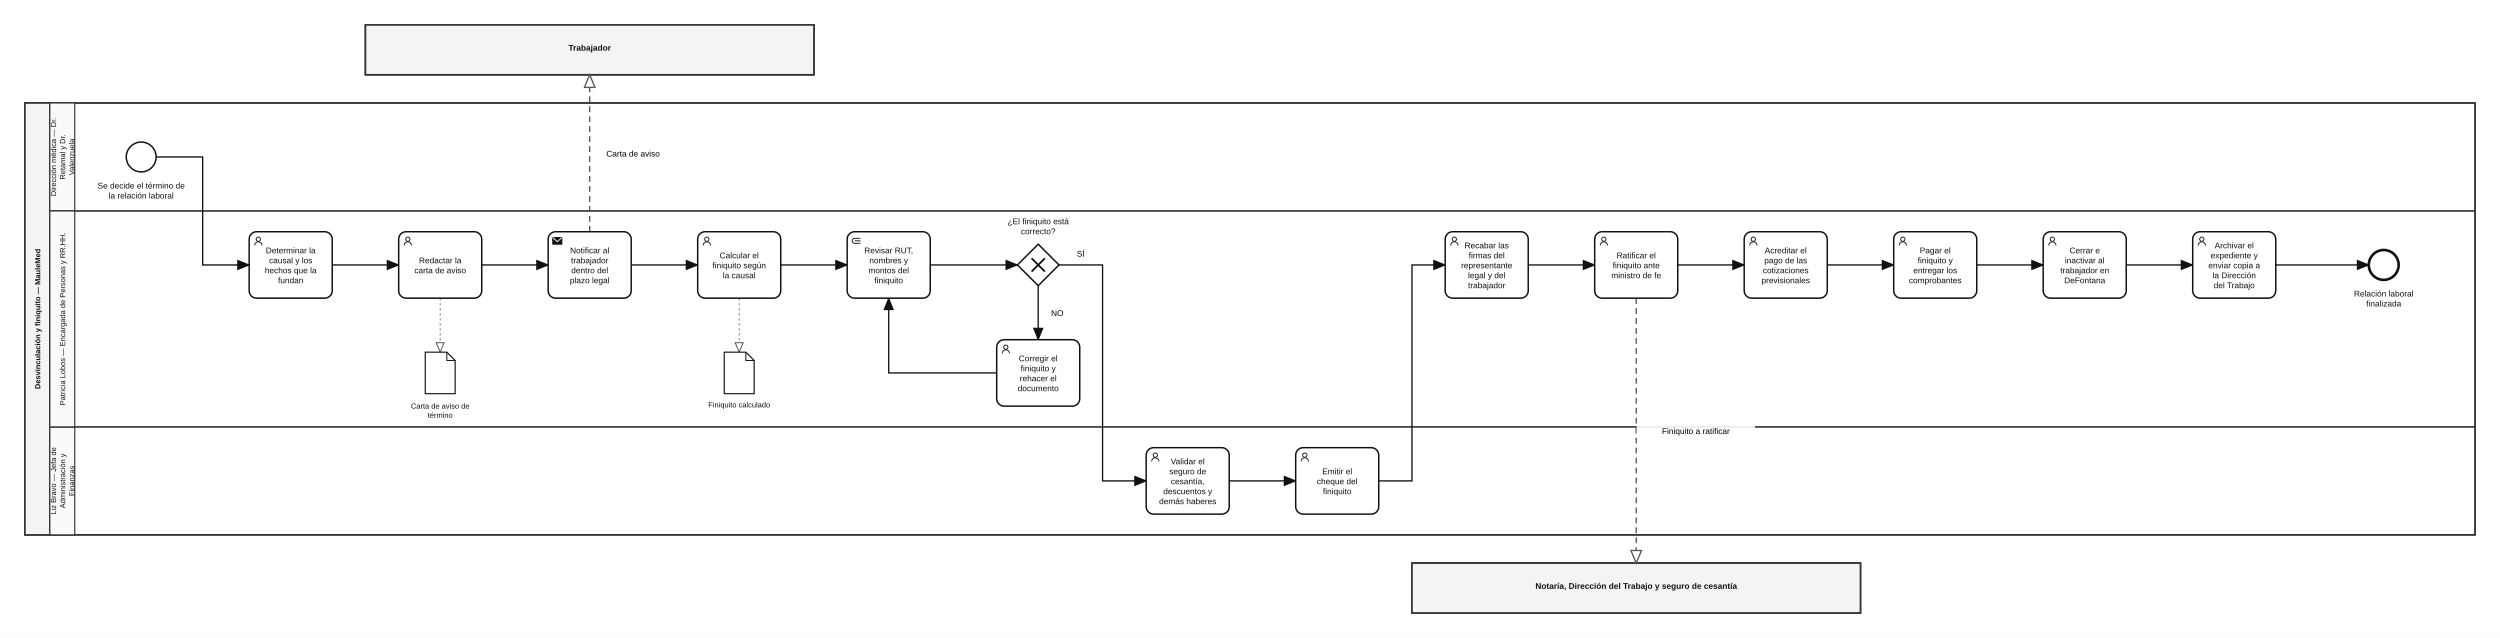
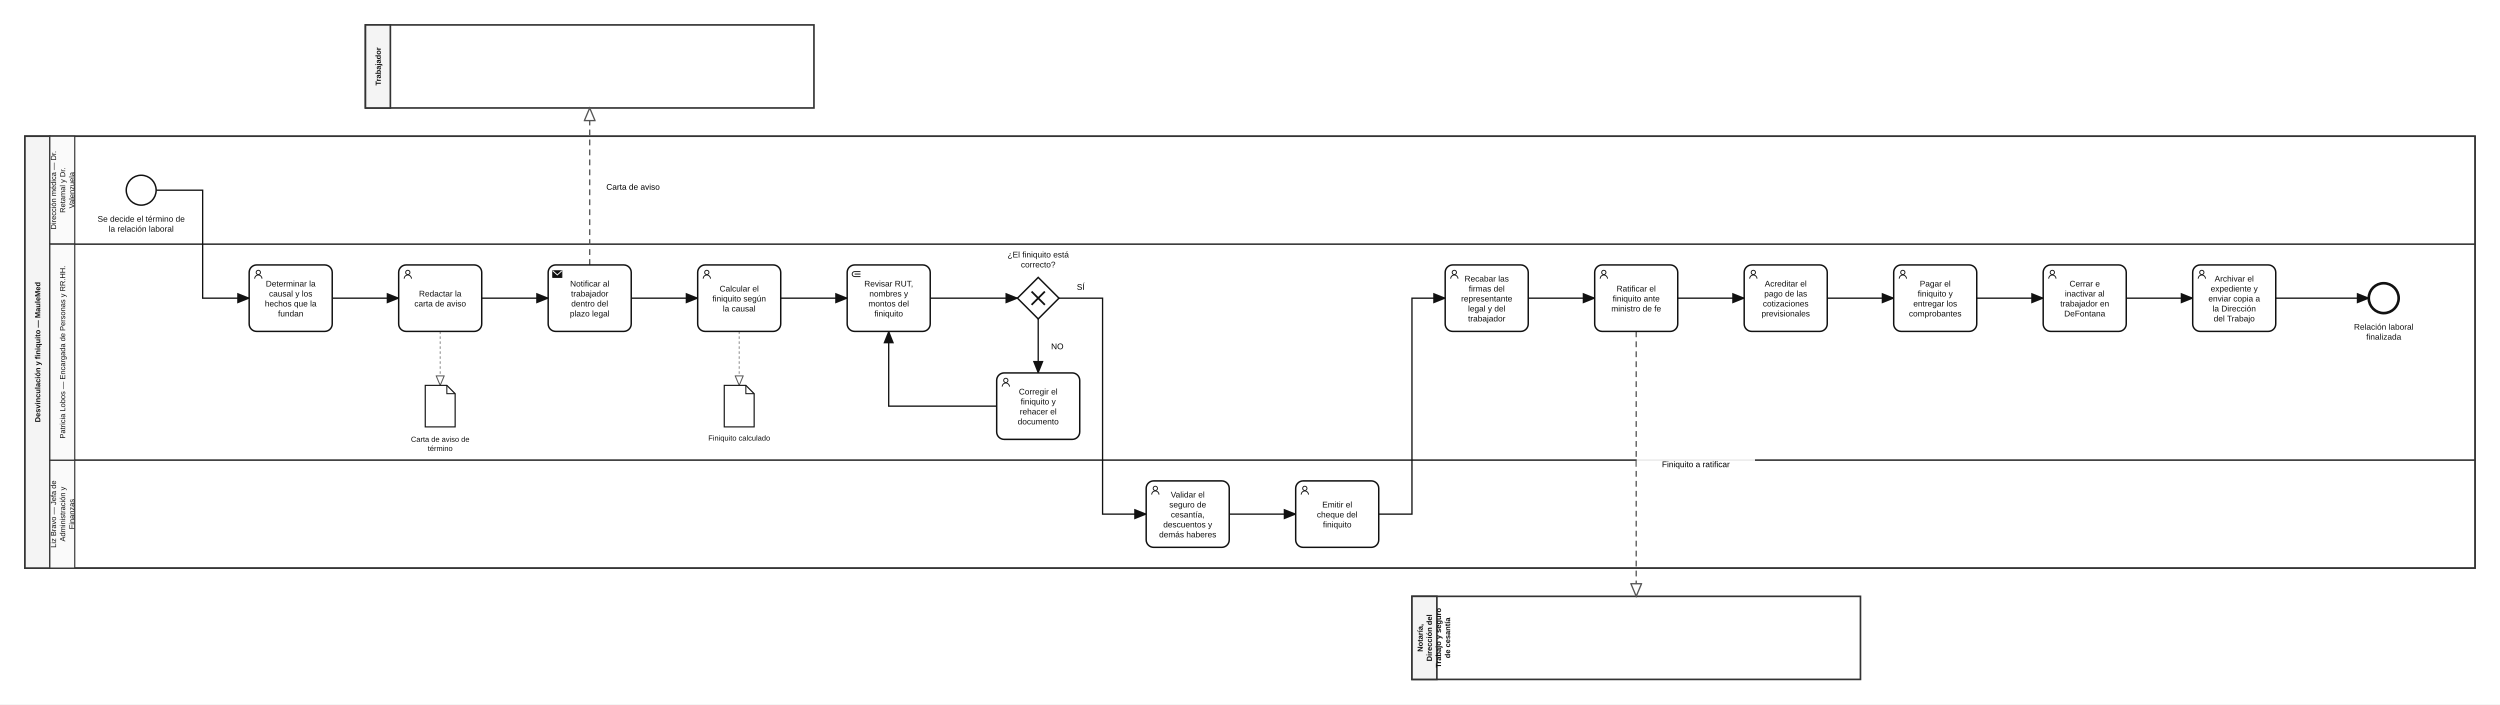
- <svg xmlns="http://www.w3.org/2000/svg" width="3010" height="768" viewBox="0 0 3010 768">
+ <svg xmlns="http://www.w3.org/2000/svg" width="3010" height="848" viewBox="0 0 3010 848">
  <rect width="100%" height="100%" fill="#ffffff" />
  <defs>
    <marker id="sf" markerWidth="10" markerHeight="8" refX="9" refY="4" orient="auto">
      <path d="M0,0 L10,4 L0,8 z" fill="#111" />
    </marker>
    <marker id="mf" markerWidth="11" markerHeight="9" refX="10" refY="4.5" orient="auto">
      <path d="M0.5,0.5 L10,4.5 L0.5,8.5 z" fill="#fff" stroke="#555" stroke-width="1" />
    </marker>
  </defs>
-   <rect x="30.0" y="124.0" width="2950.0" height="520.0" fill="#fff" stroke="#333" stroke-width="2" />
-   <rect x="30.0" y="124.0" width="30" height="520.0" fill="#f4f4f4" stroke="#333" stroke-width="2" />
-   <g transform="translate(45.0,384.0) rotate(-90)">
+   <rect x="30.0" y="164.0" width="2950.0" height="520.0" fill="#fff" stroke="#333" stroke-width="2" />
+   <rect x="30.0" y="164.0" width="30" height="520.0" fill="#f4f4f4" stroke="#333" stroke-width="2" />
+   <g transform="translate(45.0,424.0) rotate(-90)">
    <text x="0.0" y="3.5" font-family="Arial,Helvetica,sans-serif" font-size="9" font-weight="bold" text-anchor="middle" fill="#111">Desvinculación y finiquito — MauleMed</text>
  </g>
-   <rect x="1700.0" y="678.0" width="540.0" height="60.0" fill="#fff" stroke="#333" stroke-width="2" />
-   <rect x="1700.0" y="678.0" width="540.0" height="60.0" fill="#f4f4f4" stroke="#333" stroke-width="2" />
-   <text x="1970.0" y="709.0" font-family="Arial,Helvetica,sans-serif" font-size="10" font-weight="bold" text-anchor="middle" fill="#111">Notaría, Dirección del Trabajo y seguro de cesantía</text>
-   <rect x="440.0" y="30.0" width="540.0" height="60.0" fill="#fff" stroke="#333" stroke-width="2" />
-   <rect x="440.0" y="30.0" width="540.0" height="60.0" fill="#f4f4f4" stroke="#333" stroke-width="2" />
-   <text x="710.0" y="61.0" font-family="Arial,Helvetica,sans-serif" font-size="10" font-weight="bold" text-anchor="middle" fill="#111">Trabajador</text>
-   <rect x="60.0" y="514.0" width="2920.0" height="130.0" fill="none" stroke="#333" stroke-width="1.4" />
-   <rect x="60.0" y="514.0" width="30" height="130.0" fill="#fafafa" stroke="#333" stroke-width="1.4" />
-   <g transform="translate(75.0,579.0) rotate(-90)">
+   <rect x="1700.0" y="718.0" width="540.0" height="100.0" fill="#fff" stroke="#333" stroke-width="2" />
+   <rect x="1700.0" y="718.0" width="30" height="100.0" fill="#f4f4f4" stroke="#333" stroke-width="2" />
+   <g transform="translate(1726.0,768.0) rotate(-90)">
+     <text x="0.0" y="-13.0" font-family="Arial,Helvetica,sans-serif" font-size="9" font-weight="bold" text-anchor="middle" fill="#111">Notaría,</text>
+     <text x="0.0" y="-2.0" font-family="Arial,Helvetica,sans-serif" font-size="9" font-weight="bold" text-anchor="middle" fill="#111">Dirección del</text>
+     <text x="0.0" y="9.0" font-family="Arial,Helvetica,sans-serif" font-size="9" font-weight="bold" text-anchor="middle" fill="#111">Trabajo y seguro</text>
+     <text x="0.0" y="20.0" font-family="Arial,Helvetica,sans-serif" font-size="9" font-weight="bold" text-anchor="middle" fill="#111">de cesantía</text>
+   </g>
+   <rect x="440.0" y="30.0" width="540.0" height="100.0" fill="#fff" stroke="#333" stroke-width="2" />
+   <rect x="440.0" y="30.0" width="30" height="100.0" fill="#f4f4f4" stroke="#333" stroke-width="2" />
+   <g transform="translate(455.0,80.0) rotate(-90)">
+     <text x="0.0" y="3.5" font-family="Arial,Helvetica,sans-serif" font-size="9" font-weight="bold" text-anchor="middle" fill="#111">Trabajador</text>
+   </g>
+   <rect x="60.0" y="554.0" width="2920.0" height="130.0" fill="none" stroke="#333" stroke-width="1.4" />
+   <rect x="60.0" y="554.0" width="30" height="130.0" fill="#fafafa" stroke="#333" stroke-width="1.4" />
+   <g transform="translate(75.0,619.0) rotate(-90)">
    <text x="0.0" y="-7.5" font-family="Arial,Helvetica,sans-serif" font-size="9" font-weight="normal" text-anchor="middle" fill="#111">Liz Bravo — Jefa de</text>
    <text x="0.0" y="3.5" font-family="Arial,Helvetica,sans-serif" font-size="9" font-weight="normal" text-anchor="middle" fill="#111">Administración y</text>
    <text x="0.0" y="14.5" font-family="Arial,Helvetica,sans-serif" font-size="9" font-weight="normal" text-anchor="middle" fill="#111">Finanzas</text>
  </g>
-   <rect x="60.0" y="124.0" width="2920.0" height="130.0" fill="none" stroke="#333" stroke-width="1.4" />
-   <rect x="60.0" y="124.0" width="30" height="130.0" fill="#fafafa" stroke="#333" stroke-width="1.4" />
-   <g transform="translate(75.0,189.0) rotate(-90)">
+   <rect x="60.0" y="164.0" width="2920.0" height="130.0" fill="none" stroke="#333" stroke-width="1.4" />
+   <rect x="60.0" y="164.0" width="30" height="130.0" fill="#fafafa" stroke="#333" stroke-width="1.4" />
+   <g transform="translate(75.0,229.0) rotate(-90)">
    <text x="0.0" y="-7.5" font-family="Arial,Helvetica,sans-serif" font-size="9" font-weight="normal" text-anchor="middle" fill="#111">Dirección médica — Dr.</text>
    <text x="0.0" y="3.5" font-family="Arial,Helvetica,sans-serif" font-size="9" font-weight="normal" text-anchor="middle" fill="#111">Retamal y Dr.</text>
    <text x="0.0" y="14.5" font-family="Arial,Helvetica,sans-serif" font-size="9" font-weight="normal" text-anchor="middle" fill="#111">Valenzuela</text>
  </g>
-   <rect x="60.0" y="254.0" width="2920.0" height="260.0" fill="none" stroke="#333" stroke-width="1.4" />
-   <rect x="60.0" y="254.0" width="30" height="260.0" fill="#fafafa" stroke="#333" stroke-width="1.4" />
-   <g transform="translate(75.0,384.0) rotate(-90)">
+   <rect x="60.0" y="294.0" width="2920.0" height="260.0" fill="none" stroke="#333" stroke-width="1.4" />
+   <rect x="60.0" y="294.0" width="30" height="260.0" fill="#fafafa" stroke="#333" stroke-width="1.4" />
+   <g transform="translate(75.0,424.0) rotate(-90)">
    <text x="0.0" y="3.5" font-family="Arial,Helvetica,sans-serif" font-size="9" font-weight="normal" text-anchor="middle" fill="#111">Patricia Lobos — Encargada de Personas y RR.HH.</text>
  </g>
-   <polyline points="530.0,359.0 530.0,424.0" fill="none" stroke="#888" stroke-width="1.2" stroke-dasharray="3,3" marker-end="url(#mf)" />
-   <polyline points="890.0,359.0 890.0,424.0" fill="none" stroke="#888" stroke-width="1.2" stroke-dasharray="3,3" marker-end="url(#mf)" />
-   <polyline points="188.0,189.0 244.0,189.0 244.0,319.0 300.0,319.0" fill="none" stroke="#111" stroke-width="1.6" marker-end="url(#sf)" />
-   <polyline points="400.0,319.0 480.0,319.0" fill="none" stroke="#111" stroke-width="1.6" marker-end="url(#sf)" />
-   <polyline points="580.0,319.0 660.0,319.0" fill="none" stroke="#111" stroke-width="1.6" marker-end="url(#sf)" />
-   <polyline points="760.0,319.0 840.0,319.0" fill="none" stroke="#111" stroke-width="1.6" marker-end="url(#sf)" />
-   <polyline points="940.0,319.0 1020.0,319.0" fill="none" stroke="#111" stroke-width="1.6" marker-end="url(#sf)" />
-   <polyline points="1120.0,319.0 1225.0,319.0" fill="none" stroke="#111" stroke-width="1.6" marker-end="url(#sf)" />
-   <polyline points="1250.0,344.0 1250.0,409.0" fill="none" stroke="#111" stroke-width="1.6" marker-end="url(#sf)" />
-   <rect x="1262.6" y="368.5" width="20.8" height="14" fill="#fff" opacity="0.9" />
-   <text x="1273.0" y="380.5" font-family="Arial,Helvetica,sans-serif" font-size="10" font-weight="normal" text-anchor="middle" fill="#000">NO</text>
-   <polyline points="1200.0,449.0 1070.0,449.0 1070.0,359.0" fill="none" stroke="#111" stroke-width="1.6" marker-end="url(#sf)" />
-   <polyline points="1275.0,319.0 1327.5,319.0 1327.5,579.0 1380.0,579.0" fill="none" stroke="#111" stroke-width="1.6" marker-end="url(#sf)" />
-   <rect x="1290.8" y="297.0" width="20.8" height="14" fill="#fff" opacity="0.9" />
-   <text x="1301.2" y="309.0" font-family="Arial,Helvetica,sans-serif" font-size="10" font-weight="normal" text-anchor="middle" fill="#000">SÍ</text>
-   <polyline points="1480.0,579.0 1560.0,579.0" fill="none" stroke="#111" stroke-width="1.6" marker-end="url(#sf)" />
-   <polyline points="1660.0,579.0 1700.0,579.0 1700.0,319.0 1740.0,319.0" fill="none" stroke="#111" stroke-width="1.6" marker-end="url(#sf)" />
-   <polyline points="1840.0,319.0 1920.0,319.0" fill="none" stroke="#111" stroke-width="1.6" marker-end="url(#sf)" />
-   <polyline points="2020.0,319.0 2100.0,319.0" fill="none" stroke="#111" stroke-width="1.6" marker-end="url(#sf)" />
-   <polyline points="2200.0,319.0 2280.0,319.0" fill="none" stroke="#111" stroke-width="1.6" marker-end="url(#sf)" />
-   <polyline points="2380.0,319.0 2460.0,319.0" fill="none" stroke="#111" stroke-width="1.6" marker-end="url(#sf)" />
-   <polyline points="2560.0,319.0 2640.0,319.0" fill="none" stroke="#111" stroke-width="1.6" marker-end="url(#sf)" />
-   <polyline points="2740.0,319.0 2852.0,319.0" fill="none" stroke="#111" stroke-width="1.6" marker-end="url(#sf)" />
-   <polyline points="710.0,279.0 710.0,90.0" fill="none" stroke="#555" stroke-width="1.6" stroke-dasharray="7,5" marker-end="url(#mf)" />
-   <rect x="713.4" y="176.5" width="97.6" height="14" fill="#fff" opacity="0.9" />
-   <text x="762.2" y="188.5" font-family="Arial,Helvetica,sans-serif" font-size="10" font-weight="normal" text-anchor="middle" fill="#000">Carta de aviso</text>
-   <polyline points="1970.0,359.0 1970.0,678.0" fill="none" stroke="#555" stroke-width="1.6" stroke-dasharray="7,5" marker-end="url(#mf)" />
-   <rect x="1970.6" y="510.5" width="142.4" height="14" fill="#fff" opacity="0.9" />
-   <text x="2041.8" y="522.5" font-family="Arial,Helvetica,sans-serif" font-size="10" font-weight="normal" text-anchor="middle" fill="#000">Finiquito a ratificar</text>
-   <rect x="2640.0" y="279.0" width="100.0" height="80.0" rx="9" ry="9" fill="#fff" stroke="#111" stroke-width="1.8" />
-   <circle cx="2651.0" cy="288.0" r="2.6" fill="none" stroke="#111" stroke-width="1.1" />
-   <path d="M2646.6,295.5 a4.4,4.4 0 0 1 8.8,0" fill="none" stroke="#111" stroke-width="1.1" />
-   <text x="2690.0" y="299.0" font-family="Arial,Helvetica,sans-serif" font-size="10" font-weight="normal" text-anchor="middle" fill="#111">Archivar el</text>
-   <text x="2690.0" y="311.0" font-family="Arial,Helvetica,sans-serif" font-size="10" font-weight="normal" text-anchor="middle" fill="#111">expediente y</text>
-   <text x="2690.0" y="323.0" font-family="Arial,Helvetica,sans-serif" font-size="10" font-weight="normal" text-anchor="middle" fill="#111">enviar copia a</text>
-   <text x="2690.0" y="335.0" font-family="Arial,Helvetica,sans-serif" font-size="10" font-weight="normal" text-anchor="middle" fill="#111">la Dirección</text>
-   <text x="2690.0" y="347.0" font-family="Arial,Helvetica,sans-serif" font-size="10" font-weight="normal" text-anchor="middle" fill="#111">del Trabajo</text>
-   <rect x="2100.0" y="279.0" width="100.0" height="80.0" rx="9" ry="9" fill="#fff" stroke="#111" stroke-width="1.8" />
-   <circle cx="2111.0" cy="288.0" r="2.6" fill="none" stroke="#111" stroke-width="1.1" />
-   <path d="M2106.6,295.5 a4.4,4.4 0 0 1 8.8,0" fill="none" stroke="#111" stroke-width="1.1" />
-   <text x="2150.0" y="305.0" font-family="Arial,Helvetica,sans-serif" font-size="10" font-weight="normal" text-anchor="middle" fill="#111">Acreditar el</text>
-   <text x="2150.0" y="317.0" font-family="Arial,Helvetica,sans-serif" font-size="10" font-weight="normal" text-anchor="middle" fill="#111">pago de las</text>
-   <text x="2150.0" y="329.0" font-family="Arial,Helvetica,sans-serif" font-size="10" font-weight="normal" text-anchor="middle" fill="#111">cotizaciones</text>
-   <text x="2150.0" y="341.0" font-family="Arial,Helvetica,sans-serif" font-size="10" font-weight="normal" text-anchor="middle" fill="#111">previsionales</text>
-   <rect x="840.0" y="279.0" width="100.0" height="80.0" rx="9" ry="9" fill="#fff" stroke="#111" stroke-width="1.8" />
-   <circle cx="851.0" cy="288.0" r="2.6" fill="none" stroke="#111" stroke-width="1.1" />
-   <path d="M846.6,295.5 a4.4,4.4 0 0 1 8.8,0" fill="none" stroke="#111" stroke-width="1.1" />
-   <text x="890.0" y="311.0" font-family="Arial,Helvetica,sans-serif" font-size="10" font-weight="normal" text-anchor="middle" fill="#111">Calcular el</text>
-   <text x="890.0" y="323.0" font-family="Arial,Helvetica,sans-serif" font-size="10" font-weight="normal" text-anchor="middle" fill="#111">finiquito según</text>
-   <text x="890.0" y="335.0" font-family="Arial,Helvetica,sans-serif" font-size="10" font-weight="normal" text-anchor="middle" fill="#111">la causal</text>
-   <rect x="480.0" y="279.0" width="100.0" height="80.0" rx="9" ry="9" fill="#fff" stroke="#111" stroke-width="1.8" />
-   <circle cx="491.0" cy="288.0" r="2.6" fill="none" stroke="#111" stroke-width="1.1" />
-   <path d="M486.6,295.5 a4.4,4.4 0 0 1 8.8,0" fill="none" stroke="#111" stroke-width="1.1" />
-   <text x="530.0" y="317.0" font-family="Arial,Helvetica,sans-serif" font-size="10" font-weight="normal" text-anchor="middle" fill="#111">Redactar la</text>
-   <text x="530.0" y="329.0" font-family="Arial,Helvetica,sans-serif" font-size="10" font-weight="normal" text-anchor="middle" fill="#111">carta de aviso</text>
-   <rect x="300.0" y="279.0" width="100.0" height="80.0" rx="9" ry="9" fill="#fff" stroke="#111" stroke-width="1.8" />
-   <circle cx="311.0" cy="288.0" r="2.6" fill="none" stroke="#111" stroke-width="1.1" />
-   <path d="M306.6,295.5 a4.4,4.4 0 0 1 8.8,0" fill="none" stroke="#111" stroke-width="1.1" />
-   <text x="350.0" y="305.0" font-family="Arial,Helvetica,sans-serif" font-size="10" font-weight="normal" text-anchor="middle" fill="#111">Determinar la</text>
-   <text x="350.0" y="317.0" font-family="Arial,Helvetica,sans-serif" font-size="10" font-weight="normal" text-anchor="middle" fill="#111">causal y los</text>
-   <text x="350.0" y="329.0" font-family="Arial,Helvetica,sans-serif" font-size="10" font-weight="normal" text-anchor="middle" fill="#111">hechos que la</text>
-   <text x="350.0" y="341.0" font-family="Arial,Helvetica,sans-serif" font-size="10" font-weight="normal" text-anchor="middle" fill="#111">fundan</text>
-   <rect x="2460.0" y="279.0" width="100.0" height="80.0" rx="9" ry="9" fill="#fff" stroke="#111" stroke-width="1.8" />
-   <circle cx="2471.0" cy="288.0" r="2.6" fill="none" stroke="#111" stroke-width="1.1" />
-   <path d="M2466.6,295.5 a4.4,4.4 0 0 1 8.8,0" fill="none" stroke="#111" stroke-width="1.1" />
-   <text x="2510.0" y="305.0" font-family="Arial,Helvetica,sans-serif" font-size="10" font-weight="normal" text-anchor="middle" fill="#111">Cerrar e</text>
-   <text x="2510.0" y="317.0" font-family="Arial,Helvetica,sans-serif" font-size="10" font-weight="normal" text-anchor="middle" fill="#111">inactivar al</text>
-   <text x="2510.0" y="329.0" font-family="Arial,Helvetica,sans-serif" font-size="10" font-weight="normal" text-anchor="middle" fill="#111">trabajador en</text>
-   <text x="2510.0" y="341.0" font-family="Arial,Helvetica,sans-serif" font-size="10" font-weight="normal" text-anchor="middle" fill="#111">DeFontana</text>
-   <rect x="1200.0" y="409.0" width="100.0" height="80.0" rx="9" ry="9" fill="#fff" stroke="#111" stroke-width="1.8" />
-   <circle cx="1211.0" cy="418.0" r="2.6" fill="none" stroke="#111" stroke-width="1.1" />
-   <path d="M1206.6,425.5 a4.4,4.4 0 0 1 8.8,0" fill="none" stroke="#111" stroke-width="1.1" />
-   <text x="1250.0" y="435.0" font-family="Arial,Helvetica,sans-serif" font-size="10" font-weight="normal" text-anchor="middle" fill="#111">Corregir el</text>
-   <text x="1250.0" y="447.0" font-family="Arial,Helvetica,sans-serif" font-size="10" font-weight="normal" text-anchor="middle" fill="#111">finiquito y</text>
-   <text x="1250.0" y="459.0" font-family="Arial,Helvetica,sans-serif" font-size="10" font-weight="normal" text-anchor="middle" fill="#111">rehacer el</text>
-   <text x="1250.0" y="471.0" font-family="Arial,Helvetica,sans-serif" font-size="10" font-weight="normal" text-anchor="middle" fill="#111">documento</text>
-   <path d="M512.0,424.0 L538.0,424.0 L548.0,434.0 L548.0,474.0 L512.0,474.0 Z" fill="#fff" stroke="#111" stroke-width="1.4" />
-   <path d="M538.0,424.0 L538.0,434.0 L548.0,434.0" fill="none" stroke="#111" stroke-width="1.2" />
-   <text x="530.0" y="492.0" font-family="Arial,Helvetica,sans-serif" font-size="9" font-weight="normal" text-anchor="middle" fill="#111">Carta de aviso de</text>
-   <text x="530.0" y="503.0" font-family="Arial,Helvetica,sans-serif" font-size="9" font-weight="normal" text-anchor="middle" fill="#111">término</text>
-   <path d="M872.0,424.0 L898.0,424.0 L908.0,434.0 L908.0,474.0 L872.0,474.0 Z" fill="#fff" stroke="#111" stroke-width="1.4" />
-   <path d="M898.0,424.0 L898.0,434.0 L908.0,434.0" fill="none" stroke="#111" stroke-width="1.2" />
-   <text x="890.0" y="490.5" font-family="Arial,Helvetica,sans-serif" font-size="9" font-weight="normal" text-anchor="middle" fill="#111">Finiquito calculado</text>
-   <rect x="1560.0" y="539.0" width="100.0" height="80.0" rx="9" ry="9" fill="#fff" stroke="#111" stroke-width="1.8" />
-   <circle cx="1571.0" cy="548.0" r="2.6" fill="none" stroke="#111" stroke-width="1.1" />
-   <path d="M1566.6,555.5 a4.4,4.4 0 0 1 8.8,0" fill="none" stroke="#111" stroke-width="1.1" />
-   <text x="1610.0" y="571.0" font-family="Arial,Helvetica,sans-serif" font-size="10" font-weight="normal" text-anchor="middle" fill="#111">Emitir el</text>
-   <text x="1610.0" y="583.0" font-family="Arial,Helvetica,sans-serif" font-size="10" font-weight="normal" text-anchor="middle" fill="#111">cheque del</text>
-   <text x="1610.0" y="595.0" font-family="Arial,Helvetica,sans-serif" font-size="10" font-weight="normal" text-anchor="middle" fill="#111">finiquito</text>
-   <circle cx="2870.0" cy="319.0" r="18.0" fill="#fff" stroke="#111" stroke-width="3.2" />
-   <text x="2870.0" y="357.0" font-family="Arial,Helvetica,sans-serif" font-size="10" font-weight="normal" text-anchor="middle" fill="#111">Relación laboral</text>
-   <text x="2870.0" y="369.0" font-family="Arial,Helvetica,sans-serif" font-size="10" font-weight="normal" text-anchor="middle" fill="#111">finalizada</text>
-   <rect x="1740.0" y="279.0" width="100.0" height="80.0" rx="9" ry="9" fill="#fff" stroke="#111" stroke-width="1.8" />
-   <circle cx="1751.0" cy="288.0" r="2.6" fill="none" stroke="#111" stroke-width="1.1" />
-   <path d="M1746.6,295.5 a4.4,4.4 0 0 1 8.8,0" fill="none" stroke="#111" stroke-width="1.1" />
-   <text x="1790.0" y="299.0" font-family="Arial,Helvetica,sans-serif" font-size="10" font-weight="normal" text-anchor="middle" fill="#111">Recabar las</text>
-   <text x="1790.0" y="311.0" font-family="Arial,Helvetica,sans-serif" font-size="10" font-weight="normal" text-anchor="middle" fill="#111">firmas del</text>
-   <text x="1790.0" y="323.0" font-family="Arial,Helvetica,sans-serif" font-size="10" font-weight="normal" text-anchor="middle" fill="#111">representante</text>
-   <text x="1790.0" y="335.0" font-family="Arial,Helvetica,sans-serif" font-size="10" font-weight="normal" text-anchor="middle" fill="#111">legal y del</text>
-   <text x="1790.0" y="347.0" font-family="Arial,Helvetica,sans-serif" font-size="10" font-weight="normal" text-anchor="middle" fill="#111">trabajador</text>
-   <polygon points="1250.0,294.0 1275.0,319.0 1250.0,344.0 1225.0,319.0" fill="#fff" stroke="#111" stroke-width="1.8" />
-   <path d="M1242.0,311.0 L1258.0,327.0 M1258.0,311.0 L1242.0,327.0" stroke="#111" stroke-width="2.2" fill="none" />
-   <text x="1250.0" y="270.0" font-family="Arial,Helvetica,sans-serif" font-size="10" font-weight="normal" text-anchor="middle" fill="#111">¿El finiquito está</text>
-   <text x="1250.0" y="282.0" font-family="Arial,Helvetica,sans-serif" font-size="10" font-weight="normal" text-anchor="middle" fill="#111">correcto?</text>
-   <rect x="660.0" y="279.0" width="100.0" height="80.0" rx="9" ry="9" fill="#fff" stroke="#111" stroke-width="1.8" />
-   <rect x="665.5" y="286.0" width="11" height="8" fill="#111" stroke="#111" stroke-width="1.1" />
-   <path d="M665.5,286.0 L671.0,291.0 L676.5,286.0" fill="none" stroke="#fff" stroke-width="1.1" />
-   <text x="710.0" y="305.0" font-family="Arial,Helvetica,sans-serif" font-size="10" font-weight="normal" text-anchor="middle" fill="#111">Notificar al</text>
-   <text x="710.0" y="317.0" font-family="Arial,Helvetica,sans-serif" font-size="10" font-weight="normal" text-anchor="middle" fill="#111">trabajador</text>
-   <text x="710.0" y="329.0" font-family="Arial,Helvetica,sans-serif" font-size="10" font-weight="normal" text-anchor="middle" fill="#111">dentro del</text>
-   <text x="710.0" y="341.0" font-family="Arial,Helvetica,sans-serif" font-size="10" font-weight="normal" text-anchor="middle" fill="#111">plazo legal</text>
-   <rect x="2280.0" y="279.0" width="100.0" height="80.0" rx="9" ry="9" fill="#fff" stroke="#111" stroke-width="1.8" />
-   <circle cx="2291.0" cy="288.0" r="2.6" fill="none" stroke="#111" stroke-width="1.1" />
-   <path d="M2286.6,295.5 a4.4,4.4 0 0 1 8.8,0" fill="none" stroke="#111" stroke-width="1.1" />
-   <text x="2330.0" y="305.0" font-family="Arial,Helvetica,sans-serif" font-size="10" font-weight="normal" text-anchor="middle" fill="#111">Pagar el</text>
-   <text x="2330.0" y="317.0" font-family="Arial,Helvetica,sans-serif" font-size="10" font-weight="normal" text-anchor="middle" fill="#111">finiquito y</text>
-   <text x="2330.0" y="329.0" font-family="Arial,Helvetica,sans-serif" font-size="10" font-weight="normal" text-anchor="middle" fill="#111">entregar los</text>
-   <text x="2330.0" y="341.0" font-family="Arial,Helvetica,sans-serif" font-size="10" font-weight="normal" text-anchor="middle" fill="#111">comprobantes</text>
-   <rect x="1920.0" y="279.0" width="100.0" height="80.0" rx="9" ry="9" fill="#fff" stroke="#111" stroke-width="1.8" />
-   <circle cx="1931.0" cy="288.0" r="2.6" fill="none" stroke="#111" stroke-width="1.1" />
-   <path d="M1926.6,295.5 a4.4,4.4 0 0 1 8.8,0" fill="none" stroke="#111" stroke-width="1.1" />
-   <text x="1970.0" y="311.0" font-family="Arial,Helvetica,sans-serif" font-size="10" font-weight="normal" text-anchor="middle" fill="#111">Ratificar el</text>
-   <text x="1970.0" y="323.0" font-family="Arial,Helvetica,sans-serif" font-size="10" font-weight="normal" text-anchor="middle" fill="#111">finiquito ante</text>
-   <text x="1970.0" y="335.0" font-family="Arial,Helvetica,sans-serif" font-size="10" font-weight="normal" text-anchor="middle" fill="#111">ministro de fe</text>
-   <rect x="1020.0" y="279.0" width="100.0" height="80.0" rx="9" ry="9" fill="#fff" stroke="#111" stroke-width="1.8" />
-   <path d="M1029.0,287.0 h7 M1029.0,290.0 h7 M1029.0,293.0 h7 M1029.0,287.0 a3,3 0 0 0 0,6" fill="none" stroke="#111" stroke-width="1.1" />
-   <text x="1070.0" y="305.0" font-family="Arial,Helvetica,sans-serif" font-size="10" font-weight="normal" text-anchor="middle" fill="#111">Revisar RUT,</text>
-   <text x="1070.0" y="317.0" font-family="Arial,Helvetica,sans-serif" font-size="10" font-weight="normal" text-anchor="middle" fill="#111">nombres y</text>
-   <text x="1070.0" y="329.0" font-family="Arial,Helvetica,sans-serif" font-size="10" font-weight="normal" text-anchor="middle" fill="#111">montos del</text>
-   <text x="1070.0" y="341.0" font-family="Arial,Helvetica,sans-serif" font-size="10" font-weight="normal" text-anchor="middle" fill="#111">finiquito</text>
-   <circle cx="170.0" cy="189.0" r="18.0" fill="#fff" stroke="#111" stroke-width="1.8" />
-   <text x="170.0" y="227.0" font-family="Arial,Helvetica,sans-serif" font-size="10" font-weight="normal" text-anchor="middle" fill="#111">Se decide el término de</text>
-   <text x="170.0" y="239.0" font-family="Arial,Helvetica,sans-serif" font-size="10" font-weight="normal" text-anchor="middle" fill="#111">la relación laboral</text>
-   <rect x="1380.0" y="539.0" width="100.0" height="80.0" rx="9" ry="9" fill="#fff" stroke="#111" stroke-width="1.8" />
-   <circle cx="1391.0" cy="548.0" r="2.6" fill="none" stroke="#111" stroke-width="1.1" />
-   <path d="M1386.6,555.5 a4.4,4.4 0 0 1 8.8,0" fill="none" stroke="#111" stroke-width="1.1" />
-   <text x="1430.0" y="559.0" font-family="Arial,Helvetica,sans-serif" font-size="10" font-weight="normal" text-anchor="middle" fill="#111">Validar el</text>
-   <text x="1430.0" y="571.0" font-family="Arial,Helvetica,sans-serif" font-size="10" font-weight="normal" text-anchor="middle" fill="#111">seguro de</text>
-   <text x="1430.0" y="583.0" font-family="Arial,Helvetica,sans-serif" font-size="10" font-weight="normal" text-anchor="middle" fill="#111">cesantía,</text>
-   <text x="1430.0" y="595.0" font-family="Arial,Helvetica,sans-serif" font-size="10" font-weight="normal" text-anchor="middle" fill="#111">descuentos y</text>
-   <text x="1430.0" y="607.0" font-family="Arial,Helvetica,sans-serif" font-size="10" font-weight="normal" text-anchor="middle" fill="#111">demás haberes</text>
+   <polyline points="530.0,399.0 530.0,464.0" fill="none" stroke="#888" stroke-width="1.2" stroke-dasharray="3,3" marker-end="url(#mf)" />
+   <polyline points="890.0,399.0 890.0,464.0" fill="none" stroke="#888" stroke-width="1.2" stroke-dasharray="3,3" marker-end="url(#mf)" />
+   <polyline points="188.0,229.0 244.0,229.0 244.0,359.0 300.0,359.0" fill="none" stroke="#111" stroke-width="1.6" marker-end="url(#sf)" />
+   <polyline points="400.0,359.0 480.0,359.0" fill="none" stroke="#111" stroke-width="1.6" marker-end="url(#sf)" />
+   <polyline points="580.0,359.0 660.0,359.0" fill="none" stroke="#111" stroke-width="1.6" marker-end="url(#sf)" />
+   <polyline points="760.0,359.0 840.0,359.0" fill="none" stroke="#111" stroke-width="1.6" marker-end="url(#sf)" />
+   <polyline points="940.0,359.0 1020.0,359.0" fill="none" stroke="#111" stroke-width="1.6" marker-end="url(#sf)" />
+   <polyline points="1120.0,359.0 1225.0,359.0" fill="none" stroke="#111" stroke-width="1.6" marker-end="url(#sf)" />
+   <polyline points="1250.0,384.0 1250.0,449.0" fill="none" stroke="#111" stroke-width="1.6" marker-end="url(#sf)" />
+   <rect x="1262.6" y="408.5" width="20.8" height="14" fill="#fff" opacity="0.9" />
+   <text x="1273.0" y="420.5" font-family="Arial,Helvetica,sans-serif" font-size="10" font-weight="normal" text-anchor="middle" fill="#000">NO</text>
+   <polyline points="1200.0,489.0 1070.0,489.0 1070.0,399.0" fill="none" stroke="#111" stroke-width="1.6" marker-end="url(#sf)" />
+   <polyline points="1275.0,359.0 1327.5,359.0 1327.5,619.0 1380.0,619.0" fill="none" stroke="#111" stroke-width="1.6" marker-end="url(#sf)" />
+   <rect x="1290.8" y="337.0" width="20.8" height="14" fill="#fff" opacity="0.9" />
+   <text x="1301.2" y="349.0" font-family="Arial,Helvetica,sans-serif" font-size="10" font-weight="normal" text-anchor="middle" fill="#000">SÍ</text>
+   <polyline points="1480.0,619.0 1560.0,619.0" fill="none" stroke="#111" stroke-width="1.6" marker-end="url(#sf)" />
+   <polyline points="1660.0,619.0 1700.0,619.0 1700.0,359.0 1740.0,359.0" fill="none" stroke="#111" stroke-width="1.6" marker-end="url(#sf)" />
+   <polyline points="1840.0,359.0 1920.0,359.0" fill="none" stroke="#111" stroke-width="1.6" marker-end="url(#sf)" />
+   <polyline points="2020.0,359.0 2100.0,359.0" fill="none" stroke="#111" stroke-width="1.6" marker-end="url(#sf)" />
+   <polyline points="2200.0,359.0 2280.0,359.0" fill="none" stroke="#111" stroke-width="1.6" marker-end="url(#sf)" />
+   <polyline points="2380.0,359.0 2460.0,359.0" fill="none" stroke="#111" stroke-width="1.6" marker-end="url(#sf)" />
+   <polyline points="2560.0,359.0 2640.0,359.0" fill="none" stroke="#111" stroke-width="1.6" marker-end="url(#sf)" />
+   <polyline points="2740.0,359.0 2852.0,359.0" fill="none" stroke="#111" stroke-width="1.6" marker-end="url(#sf)" />
+   <polyline points="710.0,319.0 710.0,130.0" fill="none" stroke="#555" stroke-width="1.6" stroke-dasharray="7,5" marker-end="url(#mf)" />
+   <rect x="713.4" y="216.5" width="97.6" height="14" fill="#fff" opacity="0.9" />
+   <text x="762.2" y="228.5" font-family="Arial,Helvetica,sans-serif" font-size="10" font-weight="normal" text-anchor="middle" fill="#000">Carta de aviso</text>
+   <polyline points="1970.0,399.0 1970.0,718.0" fill="none" stroke="#555" stroke-width="1.6" stroke-dasharray="7,5" marker-end="url(#mf)" />
+   <rect x="1970.6" y="550.5" width="142.4" height="14" fill="#fff" opacity="0.9" />
+   <text x="2041.8" y="562.5" font-family="Arial,Helvetica,sans-serif" font-size="10" font-weight="normal" text-anchor="middle" fill="#000">Finiquito a ratificar</text>
+   <rect x="2640.0" y="319.0" width="100.0" height="80.0" rx="9" ry="9" fill="#fff" stroke="#111" stroke-width="1.8" />
+   <circle cx="2651.0" cy="328.0" r="2.6" fill="none" stroke="#111" stroke-width="1.1" />
+   <path d="M2646.6,335.5 a4.4,4.4 0 0 1 8.8,0" fill="none" stroke="#111" stroke-width="1.1" />
+   <text x="2690.0" y="339.0" font-family="Arial,Helvetica,sans-serif" font-size="10" font-weight="normal" text-anchor="middle" fill="#111">Archivar el</text>
+   <text x="2690.0" y="351.0" font-family="Arial,Helvetica,sans-serif" font-size="10" font-weight="normal" text-anchor="middle" fill="#111">expediente y</text>
+   <text x="2690.0" y="363.0" font-family="Arial,Helvetica,sans-serif" font-size="10" font-weight="normal" text-anchor="middle" fill="#111">enviar copia a</text>
+   <text x="2690.0" y="375.0" font-family="Arial,Helvetica,sans-serif" font-size="10" font-weight="normal" text-anchor="middle" fill="#111">la Dirección</text>
+   <text x="2690.0" y="387.0" font-family="Arial,Helvetica,sans-serif" font-size="10" font-weight="normal" text-anchor="middle" fill="#111">del Trabajo</text>
+   <rect x="2100.0" y="319.0" width="100.0" height="80.0" rx="9" ry="9" fill="#fff" stroke="#111" stroke-width="1.8" />
+   <circle cx="2111.0" cy="328.0" r="2.6" fill="none" stroke="#111" stroke-width="1.1" />
+   <path d="M2106.6,335.5 a4.4,4.4 0 0 1 8.8,0" fill="none" stroke="#111" stroke-width="1.1" />
+   <text x="2150.0" y="345.0" font-family="Arial,Helvetica,sans-serif" font-size="10" font-weight="normal" text-anchor="middle" fill="#111">Acreditar el</text>
+   <text x="2150.0" y="357.0" font-family="Arial,Helvetica,sans-serif" font-size="10" font-weight="normal" text-anchor="middle" fill="#111">pago de las</text>
+   <text x="2150.0" y="369.0" font-family="Arial,Helvetica,sans-serif" font-size="10" font-weight="normal" text-anchor="middle" fill="#111">cotizaciones</text>
+   <text x="2150.0" y="381.0" font-family="Arial,Helvetica,sans-serif" font-size="10" font-weight="normal" text-anchor="middle" fill="#111">previsionales</text>
+   <rect x="840.0" y="319.0" width="100.0" height="80.0" rx="9" ry="9" fill="#fff" stroke="#111" stroke-width="1.8" />
+   <circle cx="851.0" cy="328.0" r="2.6" fill="none" stroke="#111" stroke-width="1.1" />
+   <path d="M846.6,335.5 a4.4,4.4 0 0 1 8.8,0" fill="none" stroke="#111" stroke-width="1.1" />
+   <text x="890.0" y="351.0" font-family="Arial,Helvetica,sans-serif" font-size="10" font-weight="normal" text-anchor="middle" fill="#111">Calcular el</text>
+   <text x="890.0" y="363.0" font-family="Arial,Helvetica,sans-serif" font-size="10" font-weight="normal" text-anchor="middle" fill="#111">finiquito según</text>
+   <text x="890.0" y="375.0" font-family="Arial,Helvetica,sans-serif" font-size="10" font-weight="normal" text-anchor="middle" fill="#111">la causal</text>
+   <rect x="480.0" y="319.0" width="100.0" height="80.0" rx="9" ry="9" fill="#fff" stroke="#111" stroke-width="1.8" />
+   <circle cx="491.0" cy="328.0" r="2.6" fill="none" stroke="#111" stroke-width="1.1" />
+   <path d="M486.6,335.5 a4.4,4.4 0 0 1 8.8,0" fill="none" stroke="#111" stroke-width="1.1" />
+   <text x="530.0" y="357.0" font-family="Arial,Helvetica,sans-serif" font-size="10" font-weight="normal" text-anchor="middle" fill="#111">Redactar la</text>
+   <text x="530.0" y="369.0" font-family="Arial,Helvetica,sans-serif" font-size="10" font-weight="normal" text-anchor="middle" fill="#111">carta de aviso</text>
+   <rect x="300.0" y="319.0" width="100.0" height="80.0" rx="9" ry="9" fill="#fff" stroke="#111" stroke-width="1.8" />
+   <circle cx="311.0" cy="328.0" r="2.6" fill="none" stroke="#111" stroke-width="1.1" />
+   <path d="M306.6,335.5 a4.4,4.4 0 0 1 8.8,0" fill="none" stroke="#111" stroke-width="1.1" />
+   <text x="350.0" y="345.0" font-family="Arial,Helvetica,sans-serif" font-size="10" font-weight="normal" text-anchor="middle" fill="#111">Determinar la</text>
+   <text x="350.0" y="357.0" font-family="Arial,Helvetica,sans-serif" font-size="10" font-weight="normal" text-anchor="middle" fill="#111">causal y los</text>
+   <text x="350.0" y="369.0" font-family="Arial,Helvetica,sans-serif" font-size="10" font-weight="normal" text-anchor="middle" fill="#111">hechos que la</text>
+   <text x="350.0" y="381.0" font-family="Arial,Helvetica,sans-serif" font-size="10" font-weight="normal" text-anchor="middle" fill="#111">fundan</text>
+   <rect x="2460.0" y="319.0" width="100.0" height="80.0" rx="9" ry="9" fill="#fff" stroke="#111" stroke-width="1.8" />
+   <circle cx="2471.0" cy="328.0" r="2.6" fill="none" stroke="#111" stroke-width="1.1" />
+   <path d="M2466.6,335.5 a4.4,4.4 0 0 1 8.8,0" fill="none" stroke="#111" stroke-width="1.1" />
+   <text x="2510.0" y="345.0" font-family="Arial,Helvetica,sans-serif" font-size="10" font-weight="normal" text-anchor="middle" fill="#111">Cerrar e</text>
+   <text x="2510.0" y="357.0" font-family="Arial,Helvetica,sans-serif" font-size="10" font-weight="normal" text-anchor="middle" fill="#111">inactivar al</text>
+   <text x="2510.0" y="369.0" font-family="Arial,Helvetica,sans-serif" font-size="10" font-weight="normal" text-anchor="middle" fill="#111">trabajador en</text>
+   <text x="2510.0" y="381.0" font-family="Arial,Helvetica,sans-serif" font-size="10" font-weight="normal" text-anchor="middle" fill="#111">DeFontana</text>
+   <rect x="1200.0" y="449.0" width="100.0" height="80.0" rx="9" ry="9" fill="#fff" stroke="#111" stroke-width="1.8" />
+   <circle cx="1211.0" cy="458.0" r="2.6" fill="none" stroke="#111" stroke-width="1.1" />
+   <path d="M1206.6,465.5 a4.4,4.4 0 0 1 8.8,0" fill="none" stroke="#111" stroke-width="1.1" />
+   <text x="1250.0" y="475.0" font-family="Arial,Helvetica,sans-serif" font-size="10" font-weight="normal" text-anchor="middle" fill="#111">Corregir el</text>
+   <text x="1250.0" y="487.0" font-family="Arial,Helvetica,sans-serif" font-size="10" font-weight="normal" text-anchor="middle" fill="#111">finiquito y</text>
+   <text x="1250.0" y="499.0" font-family="Arial,Helvetica,sans-serif" font-size="10" font-weight="normal" text-anchor="middle" fill="#111">rehacer el</text>
+   <text x="1250.0" y="511.0" font-family="Arial,Helvetica,sans-serif" font-size="10" font-weight="normal" text-anchor="middle" fill="#111">documento</text>
+   <path d="M512.0,464.0 L538.0,464.0 L548.0,474.0 L548.0,514.0 L512.0,514.0 Z" fill="#fff" stroke="#111" stroke-width="1.4" />
+   <path d="M538.0,464.0 L538.0,474.0 L548.0,474.0" fill="none" stroke="#111" stroke-width="1.2" />
+   <text x="530.0" y="532.0" font-family="Arial,Helvetica,sans-serif" font-size="9" font-weight="normal" text-anchor="middle" fill="#111">Carta de aviso de</text>
+   <text x="530.0" y="543.0" font-family="Arial,Helvetica,sans-serif" font-size="9" font-weight="normal" text-anchor="middle" fill="#111">término</text>
+   <path d="M872.0,464.0 L898.0,464.0 L908.0,474.0 L908.0,514.0 L872.0,514.0 Z" fill="#fff" stroke="#111" stroke-width="1.4" />
+   <path d="M898.0,464.0 L898.0,474.0 L908.0,474.0" fill="none" stroke="#111" stroke-width="1.2" />
+   <text x="890.0" y="530.5" font-family="Arial,Helvetica,sans-serif" font-size="9" font-weight="normal" text-anchor="middle" fill="#111">Finiquito calculado</text>
+   <rect x="1560.0" y="579.0" width="100.0" height="80.0" rx="9" ry="9" fill="#fff" stroke="#111" stroke-width="1.8" />
+   <circle cx="1571.0" cy="588.0" r="2.6" fill="none" stroke="#111" stroke-width="1.1" />
+   <path d="M1566.6,595.5 a4.4,4.4 0 0 1 8.8,0" fill="none" stroke="#111" stroke-width="1.1" />
+   <text x="1610.0" y="611.0" font-family="Arial,Helvetica,sans-serif" font-size="10" font-weight="normal" text-anchor="middle" fill="#111">Emitir el</text>
+   <text x="1610.0" y="623.0" font-family="Arial,Helvetica,sans-serif" font-size="10" font-weight="normal" text-anchor="middle" fill="#111">cheque del</text>
+   <text x="1610.0" y="635.0" font-family="Arial,Helvetica,sans-serif" font-size="10" font-weight="normal" text-anchor="middle" fill="#111">finiquito</text>
+   <circle cx="2870.0" cy="359.0" r="18.0" fill="#fff" stroke="#111" stroke-width="3.2" />
+   <text x="2870.0" y="397.0" font-family="Arial,Helvetica,sans-serif" font-size="10" font-weight="normal" text-anchor="middle" fill="#111">Relación laboral</text>
+   <text x="2870.0" y="409.0" font-family="Arial,Helvetica,sans-serif" font-size="10" font-weight="normal" text-anchor="middle" fill="#111">finalizada</text>
+   <rect x="1740.0" y="319.0" width="100.0" height="80.0" rx="9" ry="9" fill="#fff" stroke="#111" stroke-width="1.8" />
+   <circle cx="1751.0" cy="328.0" r="2.6" fill="none" stroke="#111" stroke-width="1.1" />
+   <path d="M1746.6,335.5 a4.4,4.4 0 0 1 8.8,0" fill="none" stroke="#111" stroke-width="1.1" />
+   <text x="1790.0" y="339.0" font-family="Arial,Helvetica,sans-serif" font-size="10" font-weight="normal" text-anchor="middle" fill="#111">Recabar las</text>
+   <text x="1790.0" y="351.0" font-family="Arial,Helvetica,sans-serif" font-size="10" font-weight="normal" text-anchor="middle" fill="#111">firmas del</text>
+   <text x="1790.0" y="363.0" font-family="Arial,Helvetica,sans-serif" font-size="10" font-weight="normal" text-anchor="middle" fill="#111">representante</text>
+   <text x="1790.0" y="375.0" font-family="Arial,Helvetica,sans-serif" font-size="10" font-weight="normal" text-anchor="middle" fill="#111">legal y del</text>
+   <text x="1790.0" y="387.0" font-family="Arial,Helvetica,sans-serif" font-size="10" font-weight="normal" text-anchor="middle" fill="#111">trabajador</text>
+   <polygon points="1250.0,334.0 1275.0,359.0 1250.0,384.0 1225.0,359.0" fill="#fff" stroke="#111" stroke-width="1.8" />
+   <path d="M1242.0,351.0 L1258.0,367.0 M1258.0,351.0 L1242.0,367.0" stroke="#111" stroke-width="2.2" fill="none" />
+   <text x="1250.0" y="310.0" font-family="Arial,Helvetica,sans-serif" font-size="10" font-weight="normal" text-anchor="middle" fill="#111">¿El finiquito está</text>
+   <text x="1250.0" y="322.0" font-family="Arial,Helvetica,sans-serif" font-size="10" font-weight="normal" text-anchor="middle" fill="#111">correcto?</text>
+   <rect x="660.0" y="319.0" width="100.0" height="80.0" rx="9" ry="9" fill="#fff" stroke="#111" stroke-width="1.8" />
+   <rect x="665.5" y="326.0" width="11" height="8" fill="#111" stroke="#111" stroke-width="1.1" />
+   <path d="M665.5,326.0 L671.0,331.0 L676.5,326.0" fill="none" stroke="#fff" stroke-width="1.1" />
+   <text x="710.0" y="345.0" font-family="Arial,Helvetica,sans-serif" font-size="10" font-weight="normal" text-anchor="middle" fill="#111">Notificar al</text>
+   <text x="710.0" y="357.0" font-family="Arial,Helvetica,sans-serif" font-size="10" font-weight="normal" text-anchor="middle" fill="#111">trabajador</text>
+   <text x="710.0" y="369.0" font-family="Arial,Helvetica,sans-serif" font-size="10" font-weight="normal" text-anchor="middle" fill="#111">dentro del</text>
+   <text x="710.0" y="381.0" font-family="Arial,Helvetica,sans-serif" font-size="10" font-weight="normal" text-anchor="middle" fill="#111">plazo legal</text>
+   <rect x="2280.0" y="319.0" width="100.0" height="80.0" rx="9" ry="9" fill="#fff" stroke="#111" stroke-width="1.8" />
+   <circle cx="2291.0" cy="328.0" r="2.6" fill="none" stroke="#111" stroke-width="1.1" />
+   <path d="M2286.6,335.5 a4.4,4.4 0 0 1 8.8,0" fill="none" stroke="#111" stroke-width="1.1" />
+   <text x="2330.0" y="345.0" font-family="Arial,Helvetica,sans-serif" font-size="10" font-weight="normal" text-anchor="middle" fill="#111">Pagar el</text>
+   <text x="2330.0" y="357.0" font-family="Arial,Helvetica,sans-serif" font-size="10" font-weight="normal" text-anchor="middle" fill="#111">finiquito y</text>
+   <text x="2330.0" y="369.0" font-family="Arial,Helvetica,sans-serif" font-size="10" font-weight="normal" text-anchor="middle" fill="#111">entregar los</text>
+   <text x="2330.0" y="381.0" font-family="Arial,Helvetica,sans-serif" font-size="10" font-weight="normal" text-anchor="middle" fill="#111">comprobantes</text>
+   <rect x="1920.0" y="319.0" width="100.0" height="80.0" rx="9" ry="9" fill="#fff" stroke="#111" stroke-width="1.8" />
+   <circle cx="1931.0" cy="328.0" r="2.6" fill="none" stroke="#111" stroke-width="1.1" />
+   <path d="M1926.6,335.5 a4.4,4.4 0 0 1 8.8,0" fill="none" stroke="#111" stroke-width="1.1" />
+   <text x="1970.0" y="351.0" font-family="Arial,Helvetica,sans-serif" font-size="10" font-weight="normal" text-anchor="middle" fill="#111">Ratificar el</text>
+   <text x="1970.0" y="363.0" font-family="Arial,Helvetica,sans-serif" font-size="10" font-weight="normal" text-anchor="middle" fill="#111">finiquito ante</text>
+   <text x="1970.0" y="375.0" font-family="Arial,Helvetica,sans-serif" font-size="10" font-weight="normal" text-anchor="middle" fill="#111">ministro de fe</text>
+   <rect x="1020.0" y="319.0" width="100.0" height="80.0" rx="9" ry="9" fill="#fff" stroke="#111" stroke-width="1.8" />
+   <path d="M1029.0,327.0 h7 M1029.0,330.0 h7 M1029.0,333.0 h7 M1029.0,327.0 a3,3 0 0 0 0,6" fill="none" stroke="#111" stroke-width="1.1" />
+   <text x="1070.0" y="345.0" font-family="Arial,Helvetica,sans-serif" font-size="10" font-weight="normal" text-anchor="middle" fill="#111">Revisar RUT,</text>
+   <text x="1070.0" y="357.0" font-family="Arial,Helvetica,sans-serif" font-size="10" font-weight="normal" text-anchor="middle" fill="#111">nombres y</text>
+   <text x="1070.0" y="369.0" font-family="Arial,Helvetica,sans-serif" font-size="10" font-weight="normal" text-anchor="middle" fill="#111">montos del</text>
+   <text x="1070.0" y="381.0" font-family="Arial,Helvetica,sans-serif" font-size="10" font-weight="normal" text-anchor="middle" fill="#111">finiquito</text>
+   <circle cx="170.0" cy="229.0" r="18.0" fill="#fff" stroke="#111" stroke-width="1.8" />
+   <text x="170.0" y="267.0" font-family="Arial,Helvetica,sans-serif" font-size="10" font-weight="normal" text-anchor="middle" fill="#111">Se decide el término de</text>
+   <text x="170.0" y="279.0" font-family="Arial,Helvetica,sans-serif" font-size="10" font-weight="normal" text-anchor="middle" fill="#111">la relación laboral</text>
+   <rect x="1380.0" y="579.0" width="100.0" height="80.0" rx="9" ry="9" fill="#fff" stroke="#111" stroke-width="1.8" />
+   <circle cx="1391.0" cy="588.0" r="2.6" fill="none" stroke="#111" stroke-width="1.1" />
+   <path d="M1386.6,595.5 a4.4,4.4 0 0 1 8.8,0" fill="none" stroke="#111" stroke-width="1.1" />
+   <text x="1430.0" y="599.0" font-family="Arial,Helvetica,sans-serif" font-size="10" font-weight="normal" text-anchor="middle" fill="#111">Validar el</text>
+   <text x="1430.0" y="611.0" font-family="Arial,Helvetica,sans-serif" font-size="10" font-weight="normal" text-anchor="middle" fill="#111">seguro de</text>
+   <text x="1430.0" y="623.0" font-family="Arial,Helvetica,sans-serif" font-size="10" font-weight="normal" text-anchor="middle" fill="#111">cesantía,</text>
+   <text x="1430.0" y="635.0" font-family="Arial,Helvetica,sans-serif" font-size="10" font-weight="normal" text-anchor="middle" fill="#111">descuentos y</text>
+   <text x="1430.0" y="647.0" font-family="Arial,Helvetica,sans-serif" font-size="10" font-weight="normal" text-anchor="middle" fill="#111">demás haberes</text>
</svg>
